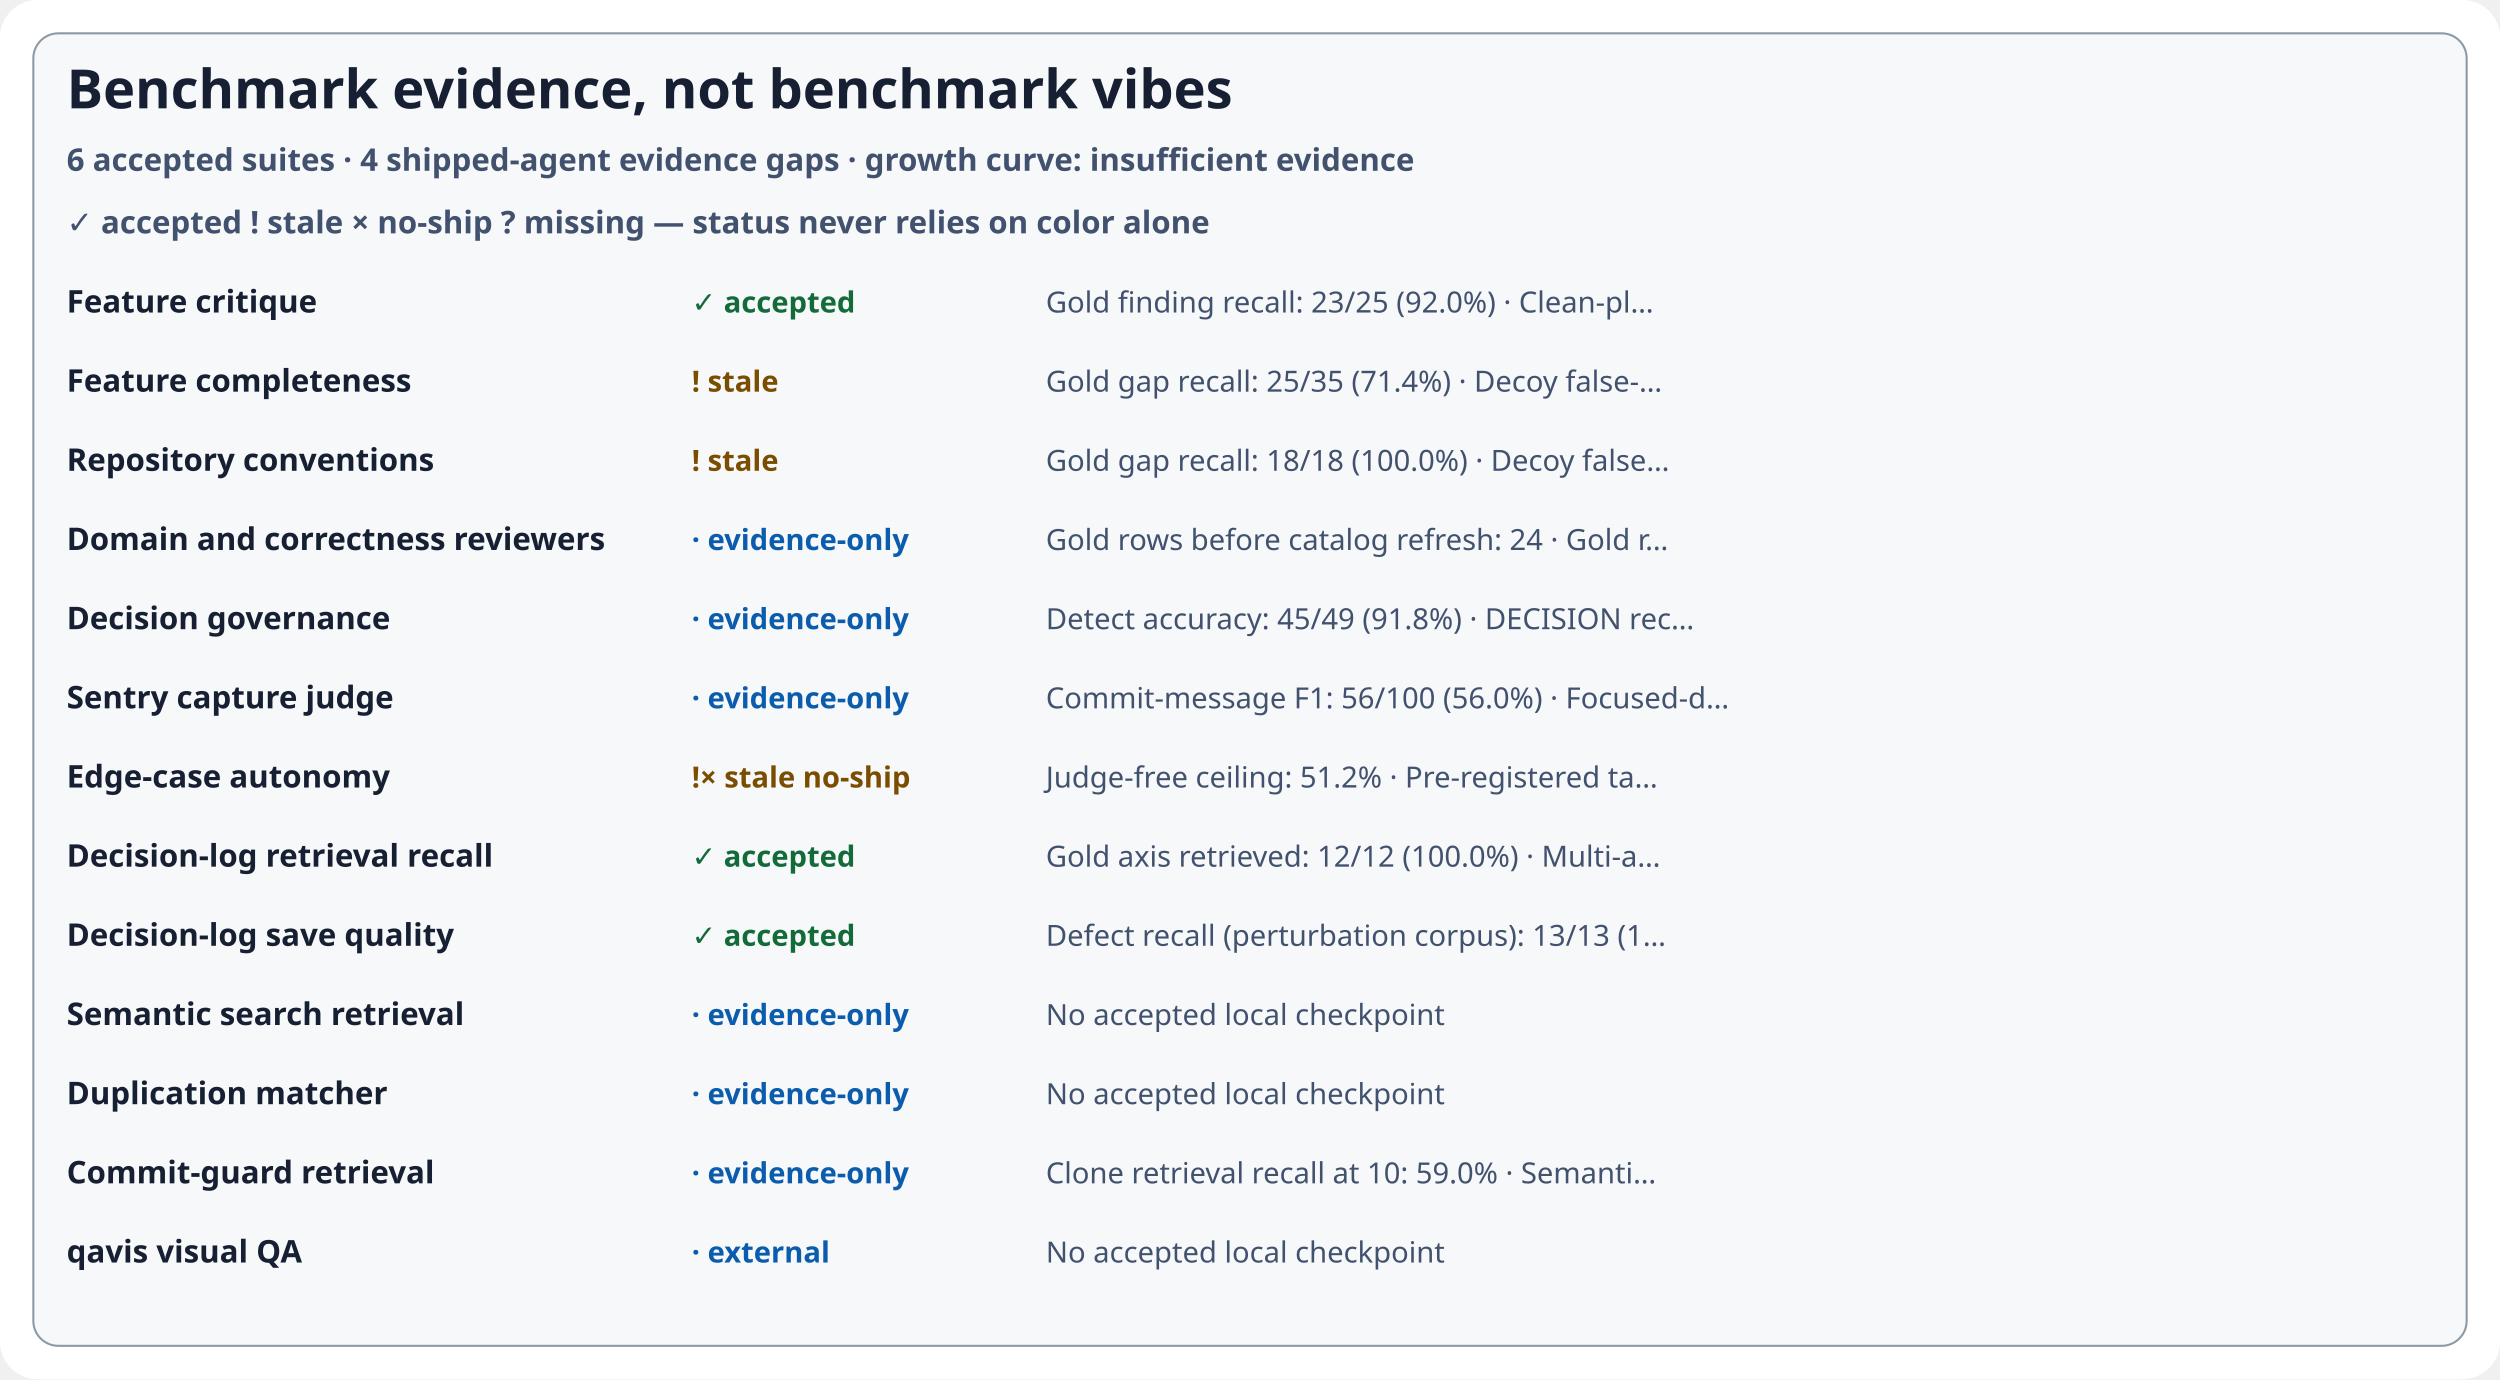
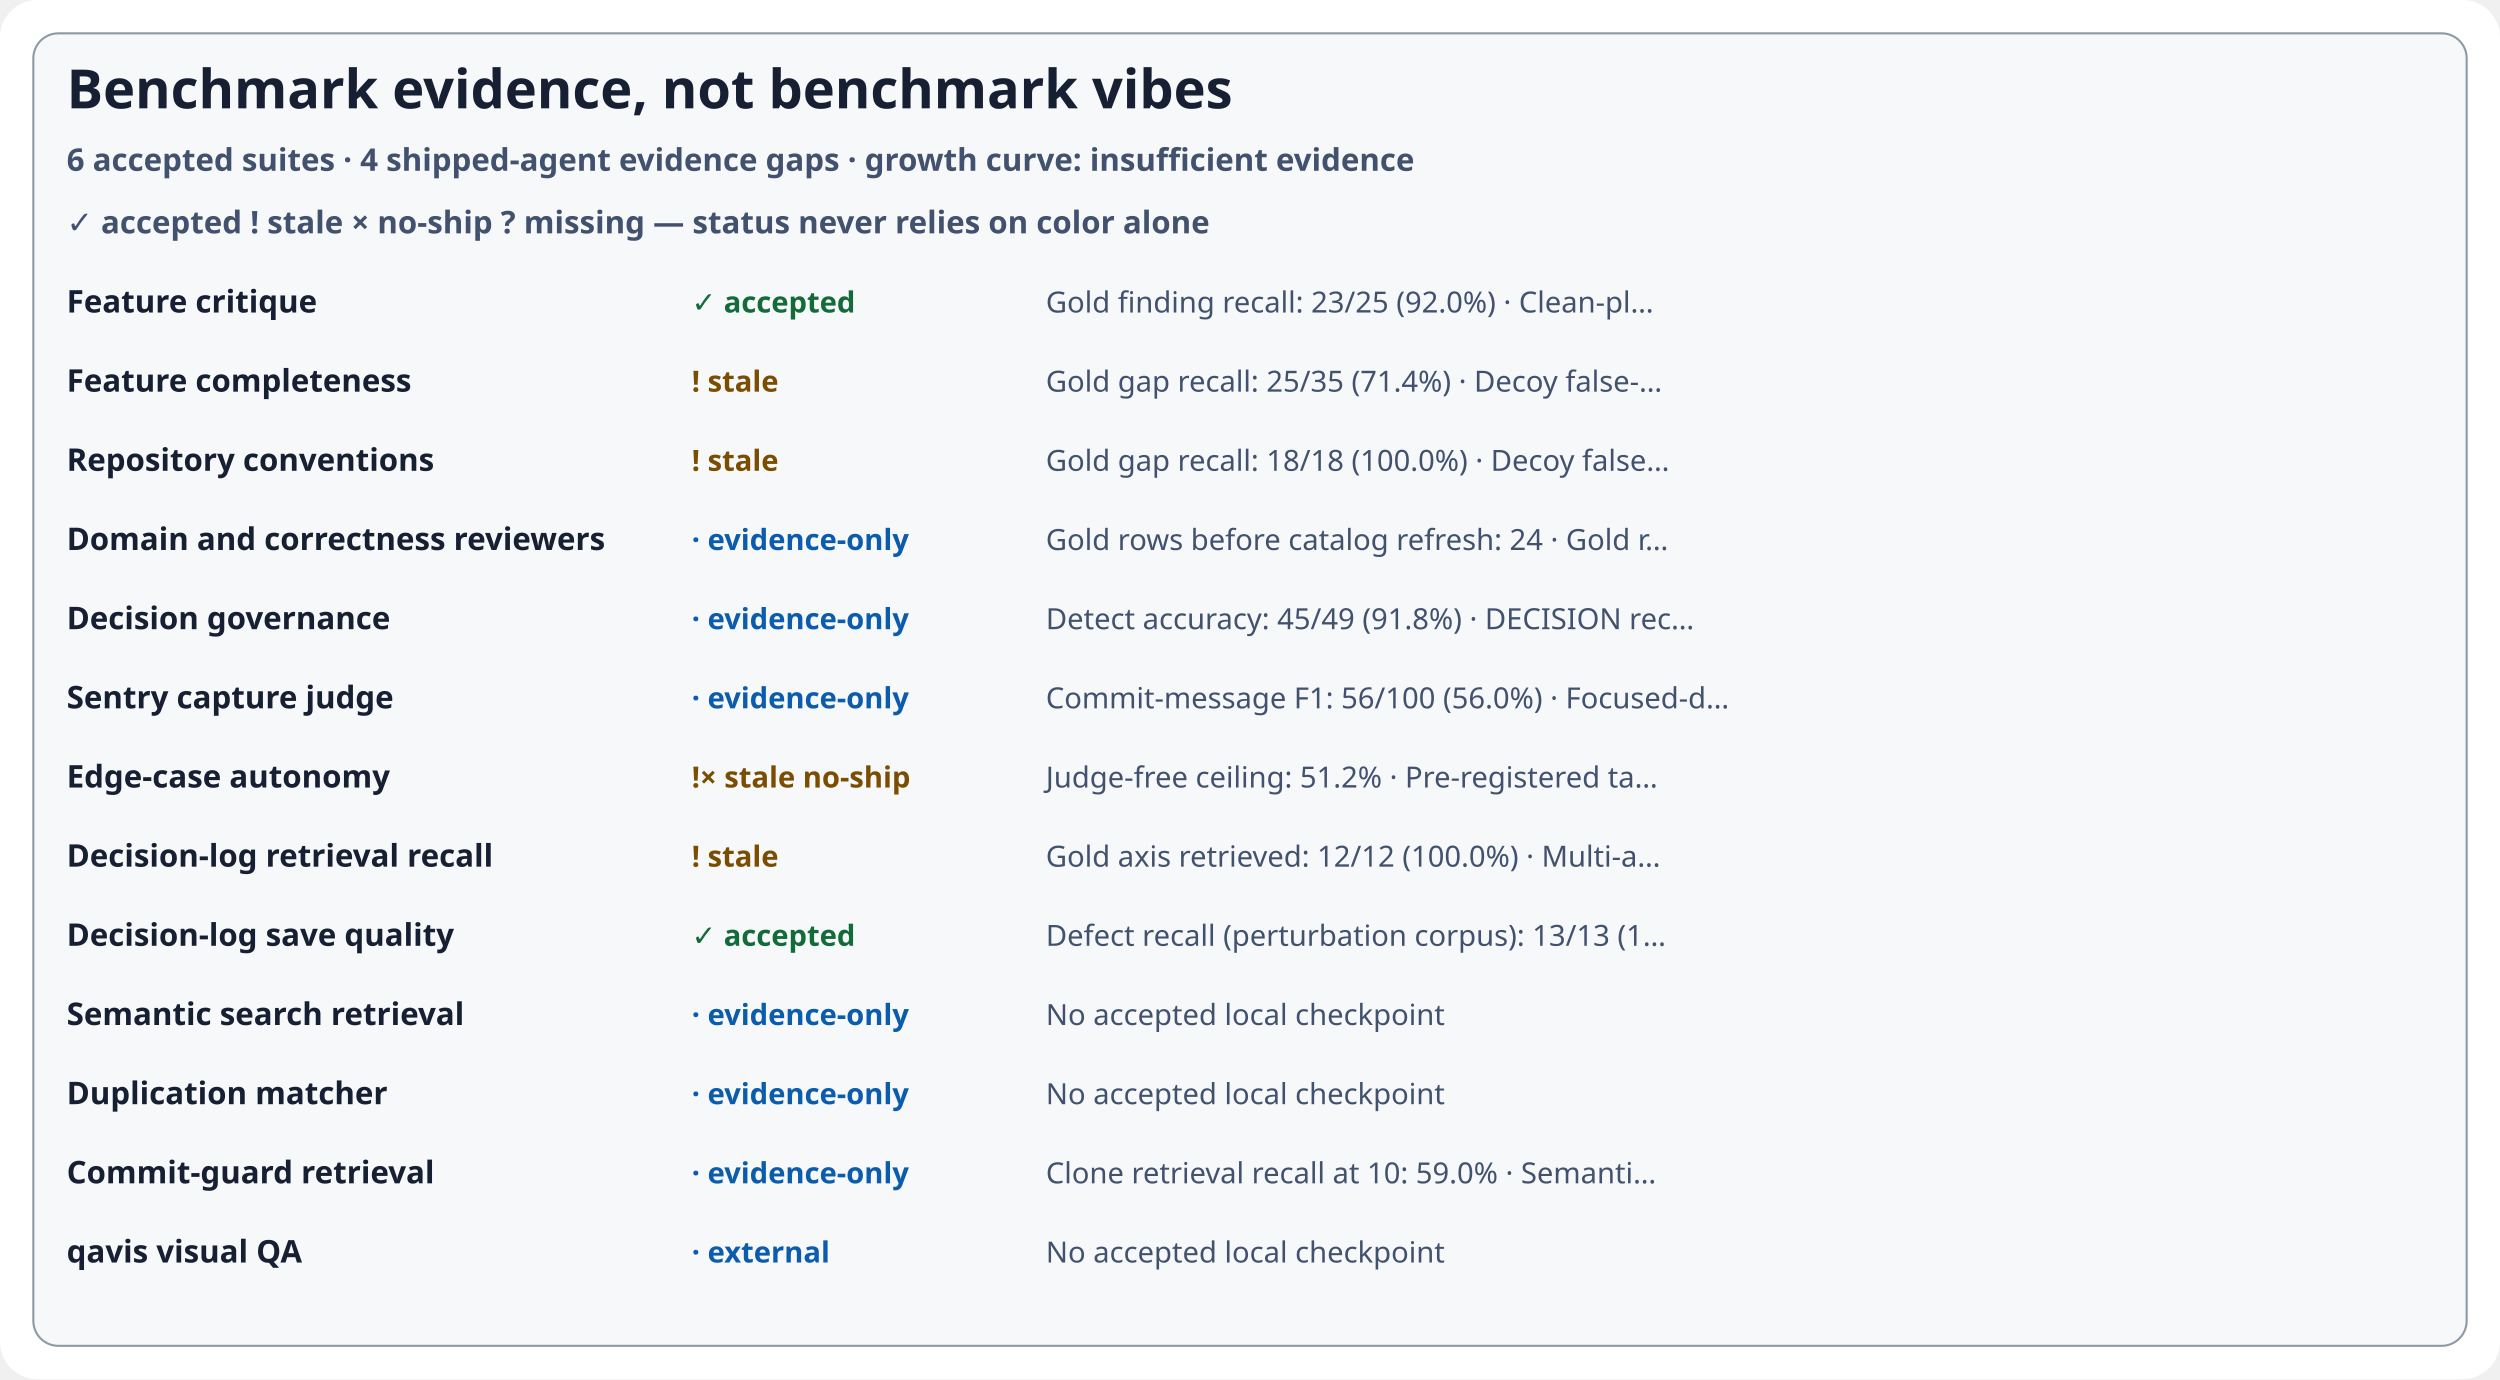
<svg xmlns="http://www.w3.org/2000/svg" width="1200" height="662" viewBox="0 0 1200 662" role="img" aria-labelledby="title desc">
  <style>
  .title{font:700 26px ui-sans-serif,system-ui;fill:#172033} .summary{font:600 15px ui-sans-serif,system-ui;fill:#42526E}
  .suite{font:600 15px ui-sans-serif,system-ui;fill:#172033} .metric{font:14px ui-sans-serif,system-ui;fill:#42526E}
  .status{font:700 14px ui-sans-serif,system-ui}.good{fill:#146B3A}.warn{fill:#7A4D00}.bad{fill:#A61B1B}.info{fill:#0B5CAD}
</style>
  <rect width="1200" height="662" rx="18" fill="#FFFFFF" />
  <rect x="16" y="16" width="1168" height="630" rx="12" fill="#F6F8FA" stroke="#8C99A6" />
  <text class="title" x="32" y="52">Benchmark evidence, not benchmark vibes</text>
  <text class="summary" x="32" y="82">6 accepted suites · 4 shipped-agent evidence gaps · growth curve: insufficient evidence</text>
  <text class="summary" x="32" y="112">✓ accepted   ! stale   × no-ship   ? missing — status never relies on color alone</text>
  <g transform="translate(32 150)">
    <text class="suite" y="0">Feature critique</text>
    <text class="status good" x="300" y="0">✓ accepted</text>
    <text class="metric" x="470" y="0">Gold finding recall: 23/25 (92.0%) · Clean-pl…</text>
  </g>
  <g transform="translate(32 188)">
    <text class="suite" y="0">Feature completeness</text>
    <text class="status warn" x="300" y="0">! stale</text>
    <text class="metric" x="470" y="0">Gold gap recall: 25/35 (71.4%) · Decoy false-…</text>
  </g>
  <g transform="translate(32 226)">
    <text class="suite" y="0">Repository conventions</text>
    <text class="status warn" x="300" y="0">! stale</text>
    <text class="metric" x="470" y="0">Gold gap recall: 18/18 (100.0%) · Decoy false…</text>
  </g>
  <g transform="translate(32 264)">
    <text class="suite" y="0">Domain and correctness reviewers</text>
    <text class="status info" x="300" y="0">· evidence-only</text>
    <text class="metric" x="470" y="0">Gold rows before catalog refresh: 24 · Gold r…</text>
  </g>
  <g transform="translate(32 302)">
    <text class="suite" y="0">Decision governance</text>
    <text class="status info" x="300" y="0">· evidence-only</text>
    <text class="metric" x="470" y="0">Detect accuracy: 45/49 (91.8%) · DECISION rec…</text>
  </g>
  <g transform="translate(32 340)">
    <text class="suite" y="0">Sentry capture judge</text>
    <text class="status info" x="300" y="0">· evidence-only</text>
    <text class="metric" x="470" y="0">Commit-message F1: 56/100 (56.0%) · Focused-d…</text>
  </g>
  <g transform="translate(32 378)">
    <text class="suite" y="0">Edge-case autonomy</text>
    <text class="status warn" x="300" y="0">!× stale no-ship</text>
    <text class="metric" x="470" y="0">Judge-free ceiling: 51.2% · Pre-registered ta…</text>
  </g>
  <g transform="translate(32 416)">
    <text class="suite" y="0">Decision-log retrieval recall</text>
-     <text class="status good" x="300" y="0">✓ accepted</text>
+     <text class="status warn" x="300" y="0">! stale</text>
    <text class="metric" x="470" y="0">Gold axis retrieved: 12/12 (100.0%) · Multi-a…</text>
  </g>
  <g transform="translate(32 454)">
    <text class="suite" y="0">Decision-log save quality</text>
    <text class="status good" x="300" y="0">✓ accepted</text>
    <text class="metric" x="470" y="0">Defect recall (perturbation corpus): 13/13 (1…</text>
  </g>
  <g transform="translate(32 492)">
    <text class="suite" y="0">Semantic search retrieval</text>
    <text class="status info" x="300" y="0">· evidence-only</text>
    <text class="metric" x="470" y="0">No accepted local checkpoint</text>
  </g>
  <g transform="translate(32 530)">
    <text class="suite" y="0">Duplication matcher</text>
    <text class="status info" x="300" y="0">· evidence-only</text>
    <text class="metric" x="470" y="0">No accepted local checkpoint</text>
  </g>
  <g transform="translate(32 568)">
    <text class="suite" y="0">Commit-guard retrieval</text>
    <text class="status info" x="300" y="0">· evidence-only</text>
    <text class="metric" x="470" y="0">Clone retrieval recall at 10: 59.0% · Semanti…</text>
  </g>
  <g transform="translate(32 606)">
    <text class="suite" y="0">qavis visual QA</text>
    <text class="status info" x="300" y="0">· external</text>
    <text class="metric" x="470" y="0">No accepted local checkpoint</text>
  </g>
</svg>
